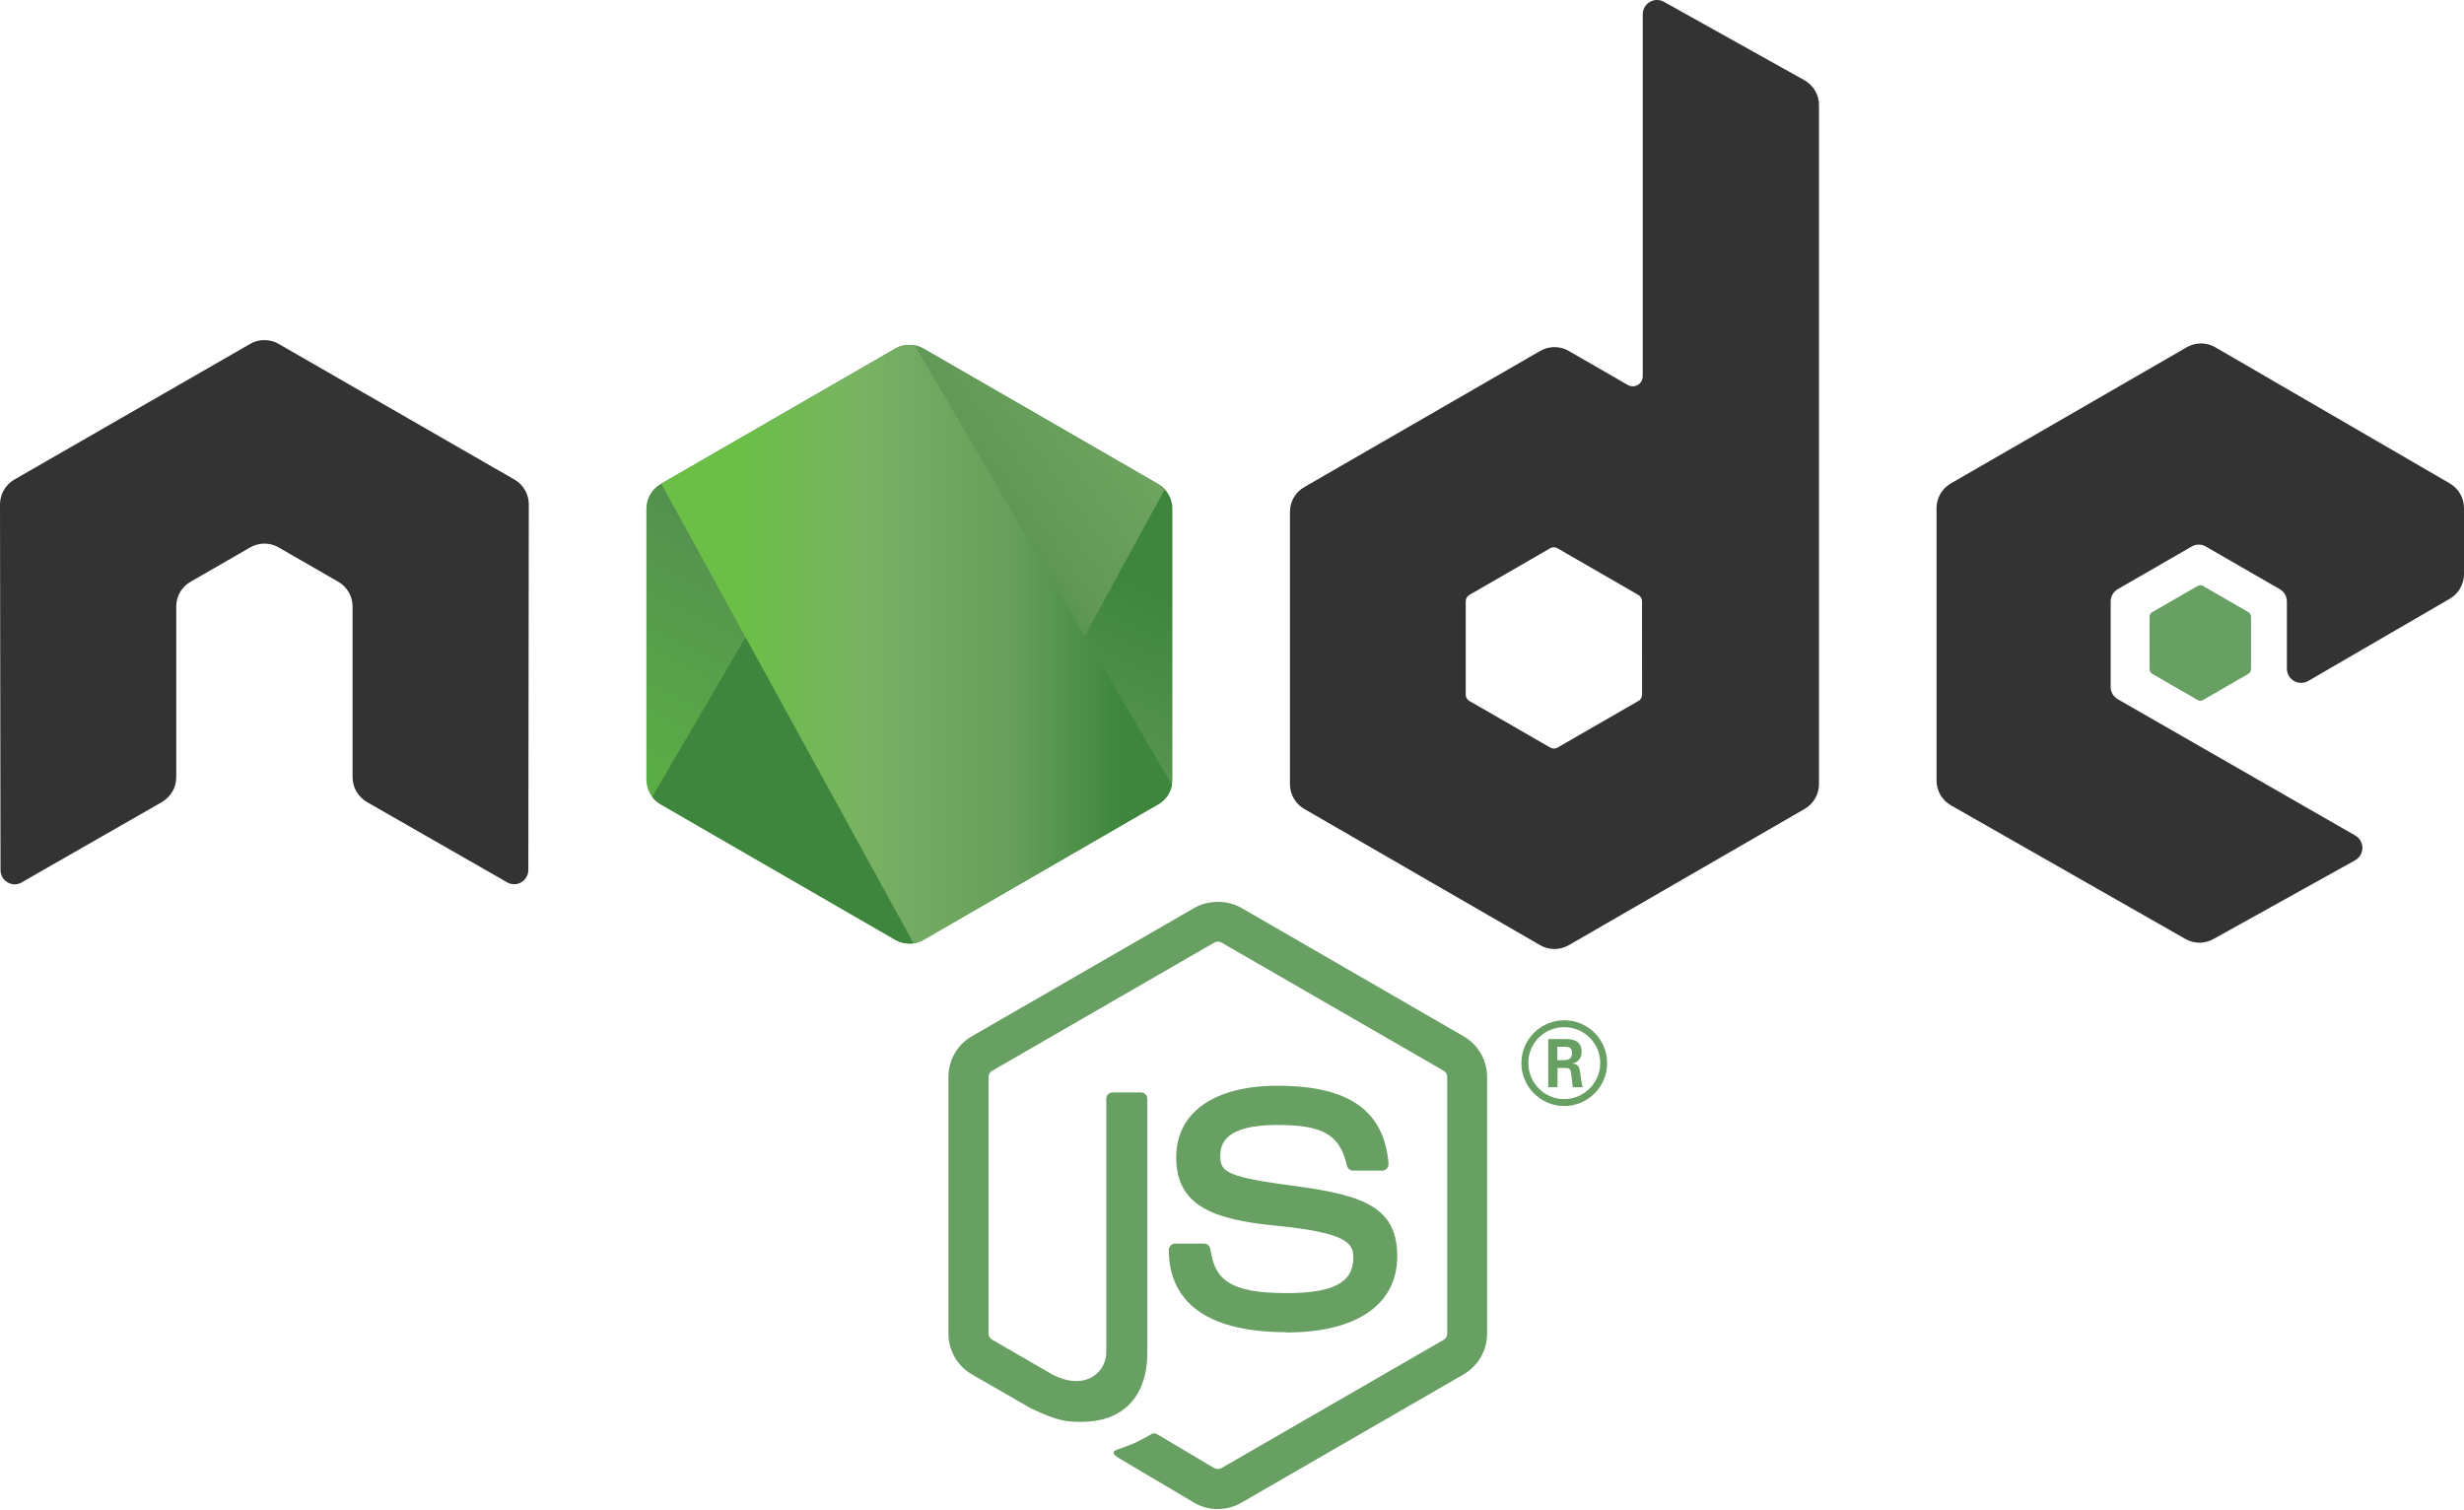
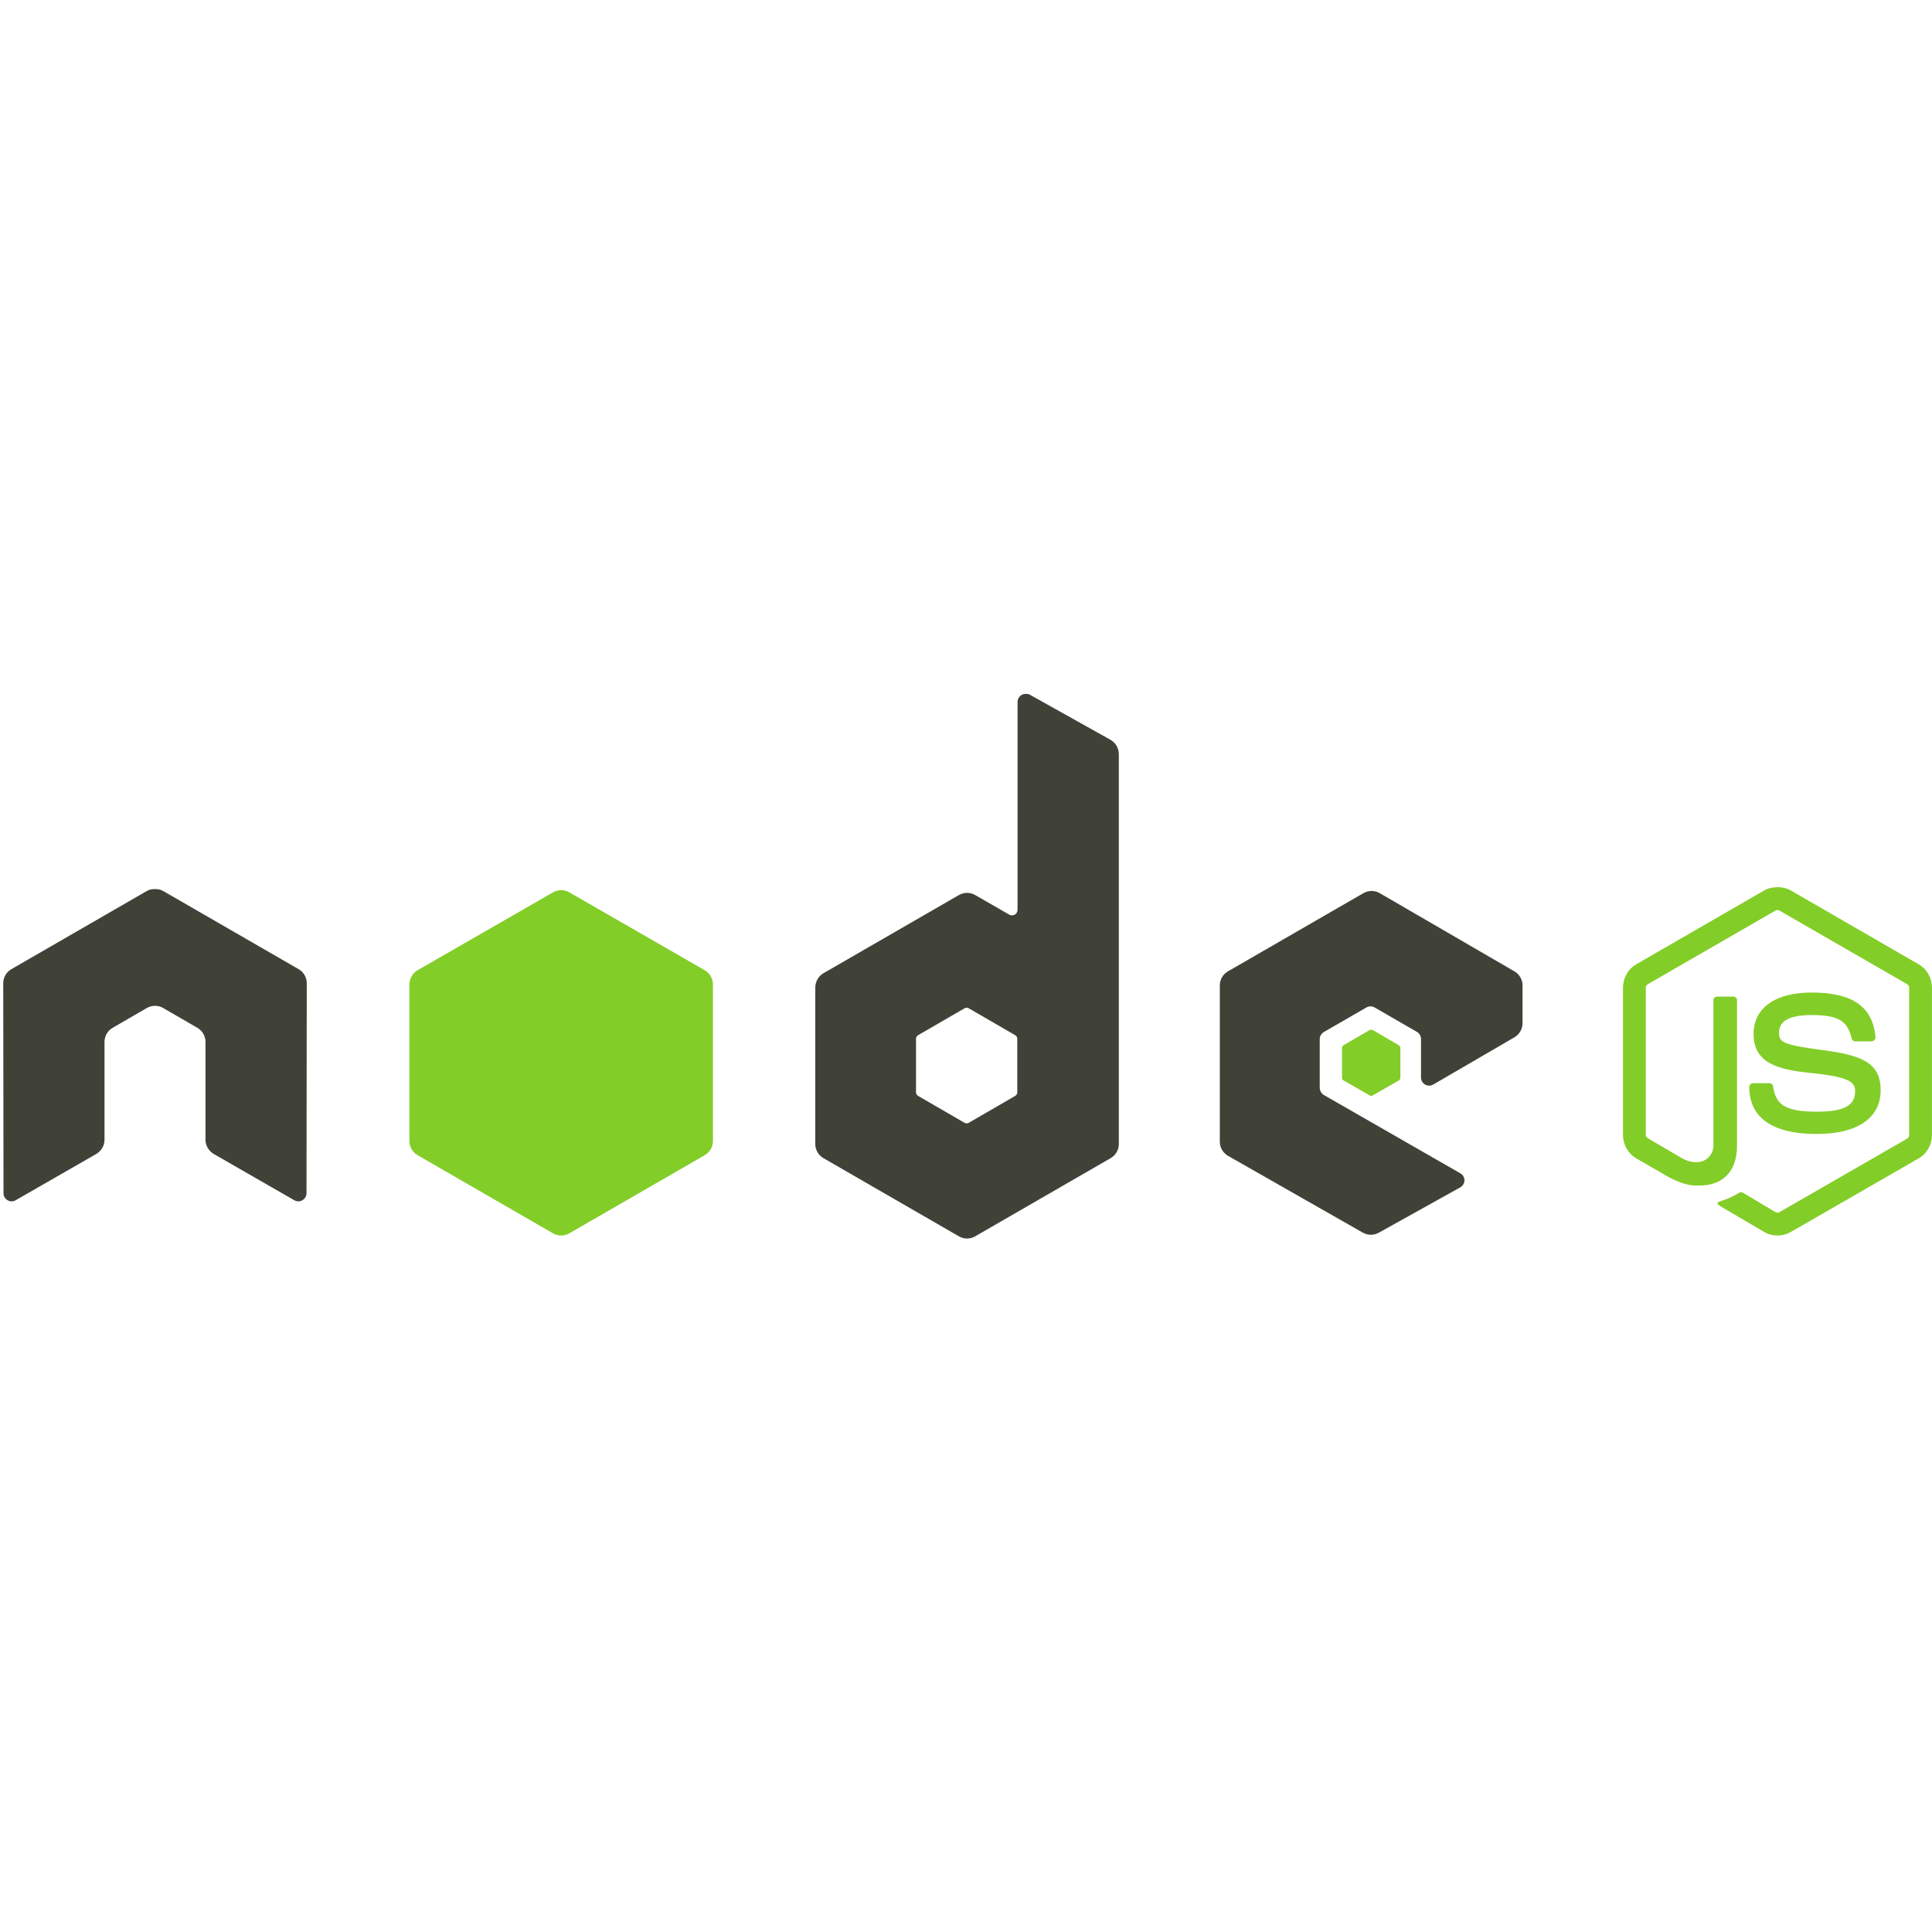
- <svg xmlns="http://www.w3.org/2000/svg" width="589.827" height="361.238" version="1.2" viewBox="0 0 442.37 270.929">
-   <defs>
-     <clipPath id="a">
-       <path d="M239.03 226.605l-42.13 24.317c-1.578.91-2.546 2.59-2.546 4.406v48.668c0 1.817.968 3.496 2.546 4.406l42.133 24.336c1.575.907 3.517.907 5.09 0l42.126-24.336c1.57-.91 2.54-2.59 2.54-4.406v-48.668c0-1.816-.97-3.496-2.55-4.406l-42.12-24.317c-.79-.453-1.67-.68-2.55-.68-.88 0-1.76.227-2.55.68" />
-     </clipPath>
-     <linearGradient id="b" x1="-.348" x2="1.251" gradientTransform="rotate(116.114 53.1 202.97) scale(86.48)" gradientUnits="userSpaceOnUse">
-       <stop offset=".3" stop-color="#3E863D" />
-       <stop offset=".5" stop-color="#55934F" />
-       <stop offset=".8" stop-color="#5AAD45" />
-     </linearGradient>
-     <clipPath id="c">
-       <path d="M195.398 307.086c.403.523.907.976 1.5 1.316l36.14 20.875 6.02 3.46c.9.52 1.926.74 2.934.665.336-.027.672-.09 1-.183l44.434-81.36c-.34-.37-.738-.68-1.184-.94l-27.586-15.93-14.582-8.39c-.414-.24-.863-.41-1.32-.53zm0 0" />
-     </clipPath>
-     <linearGradient id="d" x1="-.456" x2=".582" gradientTransform="rotate(-36.46 550.846 -214.337) scale(132.798)" gradientUnits="userSpaceOnUse">
-       <stop offset=".57" stop-color="#3E863D" />
-       <stop offset=".72" stop-color="#619857" />
-       <stop offset="1" stop-color="#76AC64" />
-     </linearGradient>
-     <clipPath id="e">
-       <path d="M241.066 225.953c-.707.07-1.398.29-2.035.652l-42.01 24.247 45.3 82.51c.63-.09 1.25-.3 1.81-.624l42.13-24.336c1.3-.754 2.19-2.03 2.46-3.476l-46.18-78.89c-.34-.067-.68-.102-1.03-.102-.14 0-.28.007-.42.02" />
-     </clipPath>
-     <linearGradient id="f" x1=".043" x2=".984" gradientTransform="translate(192.862 279.652) scale(97.417)" gradientUnits="userSpaceOnUse">
-       <stop offset=".16" stop-color="#6BBF47" />
-       <stop offset=".38" stop-color="#79B461" />
-       <stop offset=".47" stop-color="#75AC64" />
-       <stop offset=".7" stop-color="#659E5A" />
-       <stop offset=".9" stop-color="#3E863D" />
-     </linearGradient>
-   </defs>
-   <path fill="#689f63" d="M218.647 270.93c-1.46 0-2.91-.383-4.19-1.12l-13.337-7.896c-1.992-1.114-1.02-1.508-.363-1.735 2.656-.93 3.195-1.14 6.03-2.75.298-.17.688-.11.993.07l10.246 6.08c.37.2.895.2 1.238 0l39.95-23.06c.37-.21.61-.64.61-1.08v-46.1c0-.46-.24-.87-.618-1.1l-39.934-23.04c-.37-.22-.86-.22-1.23 0l-39.926 23.04c-.387.22-.633.65-.633 1.09v46.1c0 .44.24.86.62 1.07l10.94 6.32c5.94 2.97 9.57-.53 9.57-4.05v-45.5c0-.65.51-1.15 1.16-1.15h5.06c.63 0 1.15.5 1.15 1.15v45.52c0 7.92-4.32 12.47-11.83 12.47-2.31 0-4.13 0-9.21-2.5l-10.48-6.04c-2.59-1.5-4.19-4.3-4.19-7.29v-46.1c0-3 1.6-5.8 4.19-7.28l39.99-23.07c2.53-1.43 5.89-1.43 8.4 0l39.94 23.08c2.58 1.49 4.19 4.28 4.19 7.28v46.1c0 2.99-1.61 5.78-4.19 7.28l-39.94 23.07c-1.28.74-2.73 1.12-4.21 1.12" />
-   <path fill="#689f63" d="M230.987 239.164c-17.48 0-21.145-8.024-21.145-14.754 0-.64.516-1.15 1.157-1.15h5.16c.57 0 1.05.415 1.14.978.78 5.258 3.1 7.91 13.67 7.91 8.42 0 12-1.902 12-6.367 0-2.57-1.02-4.48-14.1-5.76-10.94-1.08-17.7-3.49-17.7-12.24 0-8.06 6.8-12.86 18.19-12.86 12.79 0 19.13 4.44 19.93 13.98.03.33-.09.65-.31.89-.22.23-.53.37-.85.37h-5.19c-.54 0-1.01-.38-1.12-.9-1.25-5.53-4.27-7.3-12.48-7.3-9.19 0-10.26 3.2-10.26 5.6 0 2.91 1.26 3.76 13.66 5.4 12.28 1.63 18.11 3.93 18.11 12.56 0 8.7-7.26 13.69-19.92 13.69m48.66-48.89h1.34c1.1 0 1.31-.77 1.31-1.22 0-1.18-.81-1.18-1.26-1.18h-1.38zm-1.63-3.78h2.97c1.02 0 3.02 0 3.02 2.28 0 1.59-1.02 1.92-1.63 2.12 1.19.08 1.27.86 1.43 1.96.08.69.21 1.88.45 2.28h-1.83c-.05-.4-.33-2.6-.33-2.72-.12-.49-.29-.73-.9-.73h-1.51v3.46h-1.67zm-3.57 4.3c0 3.58 2.89 6.48 6.44 6.48 3.58 0 6.47-2.96 6.47-6.48 0-3.59-2.93-6.44-6.48-6.44-3.5 0-6.44 2.81-6.44 6.43m14.16.03c0 4.24-3.47 7.7-7.7 7.7-4.2 0-7.7-3.42-7.7-7.7 0-4.36 3.58-7.7 7.7-7.7 4.15 0 7.69 3.35 7.69 7.7" />
-   <path fill="#333" fill-rule="evenodd" d="M94.936 90.55c0-1.84-.97-3.53-2.558-4.445l-42.356-24.37c-.715-.42-1.516-.64-2.328-.67h-.438c-.812.03-1.613.25-2.34.67L2.562 86.105C.984 87.025 0 88.715 0 90.555l.093 65.64c0 .91.47 1.76 1.27 2.21.78.48 1.76.48 2.54 0l25.18-14.42c1.59-.946 2.56-2.618 2.56-4.44V108.88c0-1.83.97-3.52 2.555-4.43l10.72-6.174c.796-.46 1.67-.688 2.56-.688.876 0 1.77.226 2.544.687l10.715 6.172c1.586.91 2.56 2.6 2.56 4.43v30.663c0 1.82.983 3.5 2.565 4.44l25.164 14.41c.79.47 1.773.47 2.56 0 .776-.45 1.268-1.3 1.268-2.21zm199.868 34.176c0 .457-.243.88-.64 1.106l-14.548 8.386c-.395.227-.883.227-1.277 0l-14.55-8.386c-.4-.227-.64-.65-.64-1.106V107.93c0-.458.24-.88.63-1.11l14.54-8.4c.4-.23.89-.23 1.29 0l14.55 8.4c.4.23.64.652.64 1.11zM298.734.324c-.794-.442-1.76-.43-2.544.027-.78.46-1.262 1.3-1.262 2.21v65c0 .64-.34 1.23-.894 1.55-.55.32-1.235.32-1.79 0L281.634 63c-1.58-.914-3.526-.914-5.112 0l-42.37 24.453c-1.583.91-2.56 2.6-2.56 4.42v48.92c0 1.83.977 3.51 2.56 4.43l42.37 24.47c1.582.91 3.53.91 5.117 0l42.37-24.48c1.58-.92 2.56-2.6 2.56-4.43V18.863c0-1.856-1.01-3.563-2.63-4.47zm141.093 107.164c1.574-.914 2.543-2.602 2.543-4.422V91.21c0-1.824-.97-3.507-2.547-4.425l-42.1-24.44c-1.59-.92-3.54-.92-5.13 0l-42.36 24.45c-1.59.92-2.56 2.6-2.56 4.43v48.9c0 1.84.99 3.54 2.58 4.45l42.09 23.99c1.55.89 3.45.9 5.02.03l25.46-14.15c.8-.45 1.31-1.3 1.31-2.22 0-.92-.49-1.78-1.29-2.23l-42.62-24.46c-.8-.45-1.29-1.3-1.29-2.21v-15.34c0-.916.48-1.76 1.28-2.216l13.26-7.65c.79-.46 1.76-.46 2.55 0l13.27 7.65c.79.45 1.28 1.3 1.28 2.21v12.06c0 .91.49 1.76 1.28 2.22.79.45 1.77.45 2.56-.01zm0 0" />
-   <path fill="#689f63" fill-rule="evenodd" d="M394.538 105.2c.3-.177.676-.177.98 0l8.13 4.69c.304.176.49.5.49.85v9.39c0 .35-.186.674-.49.85l-8.13 4.69c-.304.177-.68.177-.98 0l-8.125-4.69c-.31-.176-.5-.5-.5-.85v-9.39c0-.35.18-.674.49-.85zm0 0" />
-   <g clip-path="url(#a)" transform="translate(-78.306 -164.016)">
-     <path fill="url(#b)" d="M331.363 246.793l-118.715-58.19-60.87 124.174L270.49 370.97zm0 0" />
+ <svg xmlns="http://www.w3.org/2000/svg" width="800px" height="800px" viewBox="0 -183.5 512 512" preserveAspectRatio="xMinYMin meet">
+   <g fill="#83CD29">
+     <path d="M471.05 51.611c-1.244 0-2.454.257-3.525.863l-33.888 19.57c-2.193 1.264-3.526 3.65-3.526 6.189v39.069c0 2.537 1.333 4.92 3.526 6.187l8.85 5.109c4.3 2.119 5.885 2.086 7.842 2.086 6.366 0 10.001-3.863 10.001-10.576V81.542c0-.545-.472-.935-1.007-.935h-4.245c-.544 0-1.007.39-1.007.935v38.566c0 2.975-3.1 5.968-8.13 3.453l-9.21-5.396c-.326-.177-.576-.49-.576-.863v-39.07c0-.37.247-.747.576-.935L470.547 57.8a.998.998 0 0 1 1.007 0l33.817 19.498c.322.194.576.553.576.936v39.069c0 .373-.188.755-.504.935l-33.889 19.498c-.29.173-.69.173-1.007 0l-8.706-5.18a.905.905 0 0 0-.863 0c-2.403 1.362-2.855 1.52-5.109 2.302-.555.194-1.398.495.288 1.44l11.368 6.69a6.995 6.995 0 0 0 3.526.936 6.949 6.949 0 0 0 3.525-.935l33.889-19.499c2.193-1.275 3.525-3.65 3.525-6.187v-39.07c0-2.538-1.332-4.92-3.525-6.187l-33.889-19.57c-1.062-.607-2.28-.864-3.525-.864z" />
+     <path d="M480.116 79.528c-9.65 0-15.397 4.107-15.397 10.937 0 7.408 5.704 9.444 14.966 10.36 11.08 1.085 11.943 2.712 11.943 4.893 0 3.783-3.016 5.396-10.144 5.396-8.957 0-10.925-2.236-11.584-6.691-.078-.478-.447-.864-.936-.864h-4.389c-.54 0-1.007.466-1.007 1.008 0 5.703 3.102 12.447 17.916 12.447 10.723 0 16.908-4.209 16.908-11.584 0-7.31-4.996-9.273-15.398-10.648-10.51-1.391-11.512-2.072-11.512-4.533 0-2.032.85-4.75 8.634-4.75 6.954 0 9.524 1.5 10.577 6.189.092.44.48.791.935.791h4.39c.27 0 .532-.166.719-.36.184-.207.314-.44.288-.719-.68-8.074-6.064-11.872-16.909-11.872z" />
  </g>
-   <g clip-path="url(#c)" transform="translate(-78.306 -164.016)">
-     <path fill="url(#d)" d="M144.07 264.004l83.825 113.453 110.86-81.906-83.83-113.45zm0 0" />
-   </g>
-   <g clip-path="url(#e)" transform="translate(-78.306 -164.016)">
-     <path fill="url(#f)" d="M197.02 225.934v107.43h91.683v-107.43zm0 0" />
-   </g>
+   <path d="M271.821.383a2.181 2.181 0 0 0-1.08.287 2.18 2.18 0 0 0-1.079 1.871v55.042c0 .54-.251 1.024-.719 1.295a1.501 1.501 0 0 1-1.511 0l-8.994-5.18a4.31 4.31 0 0 0-4.317 0l-35.903 20.721c-1.342.775-2.158 2.264-2.158 3.814v41.443c0 1.548.817 2.966 2.158 3.741l35.903 20.722a4.3 4.3 0 0 0 4.317 0l35.903-20.722a4.308 4.308 0 0 0 2.159-3.741V16.356a4.386 4.386 0 0 0-2.23-3.814L272.9.598c-.335-.187-.707-.22-1.079-.215zM40.861 52.115c-.684.027-1.328.147-1.942.503L3.015 73.34a4.3 4.3 0 0 0-2.158 3.741L.929 132.7c0 .773.399 1.492 1.079 1.87a2.096 2.096 0 0 0 2.159 0l21.297-12.231c1.349-.802 2.23-2.196 2.23-3.742V92.623c0-1.55.815-2.972 2.159-3.742l9.065-5.252a4.251 4.251 0 0 1 2.159-.576c.74 0 1.5.185 2.158.576l9.066 5.252a4.296 4.296 0 0 1 2.159 3.742v25.973c0 1.546.89 2.95 2.23 3.742l21.297 12.232a2.096 2.096 0 0 0 2.159 0 2.164 2.164 0 0 0 1.08-1.871l.07-55.618a4.28 4.28 0 0 0-2.158-3.741L43.235 52.618c-.607-.356-1.253-.475-1.942-.503h-.432zm322.624.503c-.75 0-1.485.19-2.158.576l-35.903 20.722a4.306 4.306 0 0 0-2.159 3.741V119.1c0 1.559.878 2.971 2.23 3.742l35.616 20.29c1.315.75 2.921.807 4.245.07l21.585-12.015c.685-.38 1.148-1.09 1.151-1.87a2.126 2.126 0 0 0-1.079-1.871l-36.119-20.722c-.676-.386-1.151-1.167-1.151-1.943v-12.95c0-.775.48-1.485 1.151-1.871l11.224-6.476a2.155 2.155 0 0 1 2.159 0L375.5 89.96a2.152 2.152 0 0 1 1.08 1.87v10.217a2.15 2.15 0 0 0 1.079 1.87c.673.389 1.487.39 2.158 0L401.331 91.4a4.325 4.325 0 0 0 2.159-3.742v-10c0-1.545-.82-2.966-2.159-3.742l-35.687-20.722a4.279 4.279 0 0 0-2.159-.575zm-107.35 30.939c.188 0 .408.046.576.143l12.304 7.123c.334.193.576.55.576.935v14.246c0 .387-.24.743-.576.936l-12.304 7.123a1.088 1.088 0 0 1-1.079 0l-12.303-7.123c-.335-.194-.576-.549-.576-.936V91.758c0-.386.242-.74.576-.935l12.303-7.122a.948.948 0 0 1 .504-.143v-.001z" fill="#404137" />
+   <path d="M148.714 52.402c-.748 0-1.488.19-2.158.576l-35.903 20.65c-1.343.773-2.159 2.265-2.159 3.813v41.443c0 1.55.817 2.966 2.159 3.742l35.903 20.721a4.297 4.297 0 0 0 4.317 0l35.903-20.721a4.308 4.308 0 0 0 2.158-3.742V77.441c0-1.55-.816-3.04-2.158-3.813l-35.903-20.65a4.297 4.297 0 0 0-2.159-.576zM363.413 89.385c-.143 0-.302 0-.431.072l-6.907 4.029a.84.84 0 0 0-.432.72v7.914c0 .298.172.571.432.72l6.907 3.957c.259.15.535.15.791 0l6.907-3.958a.846.846 0 0 0 .432-.719v-7.915a.846.846 0 0 0-.432-.719l-6.907-4.03c-.128-.075-.216-.07-.36-.07z" fill="#83CD29" />
</svg>
